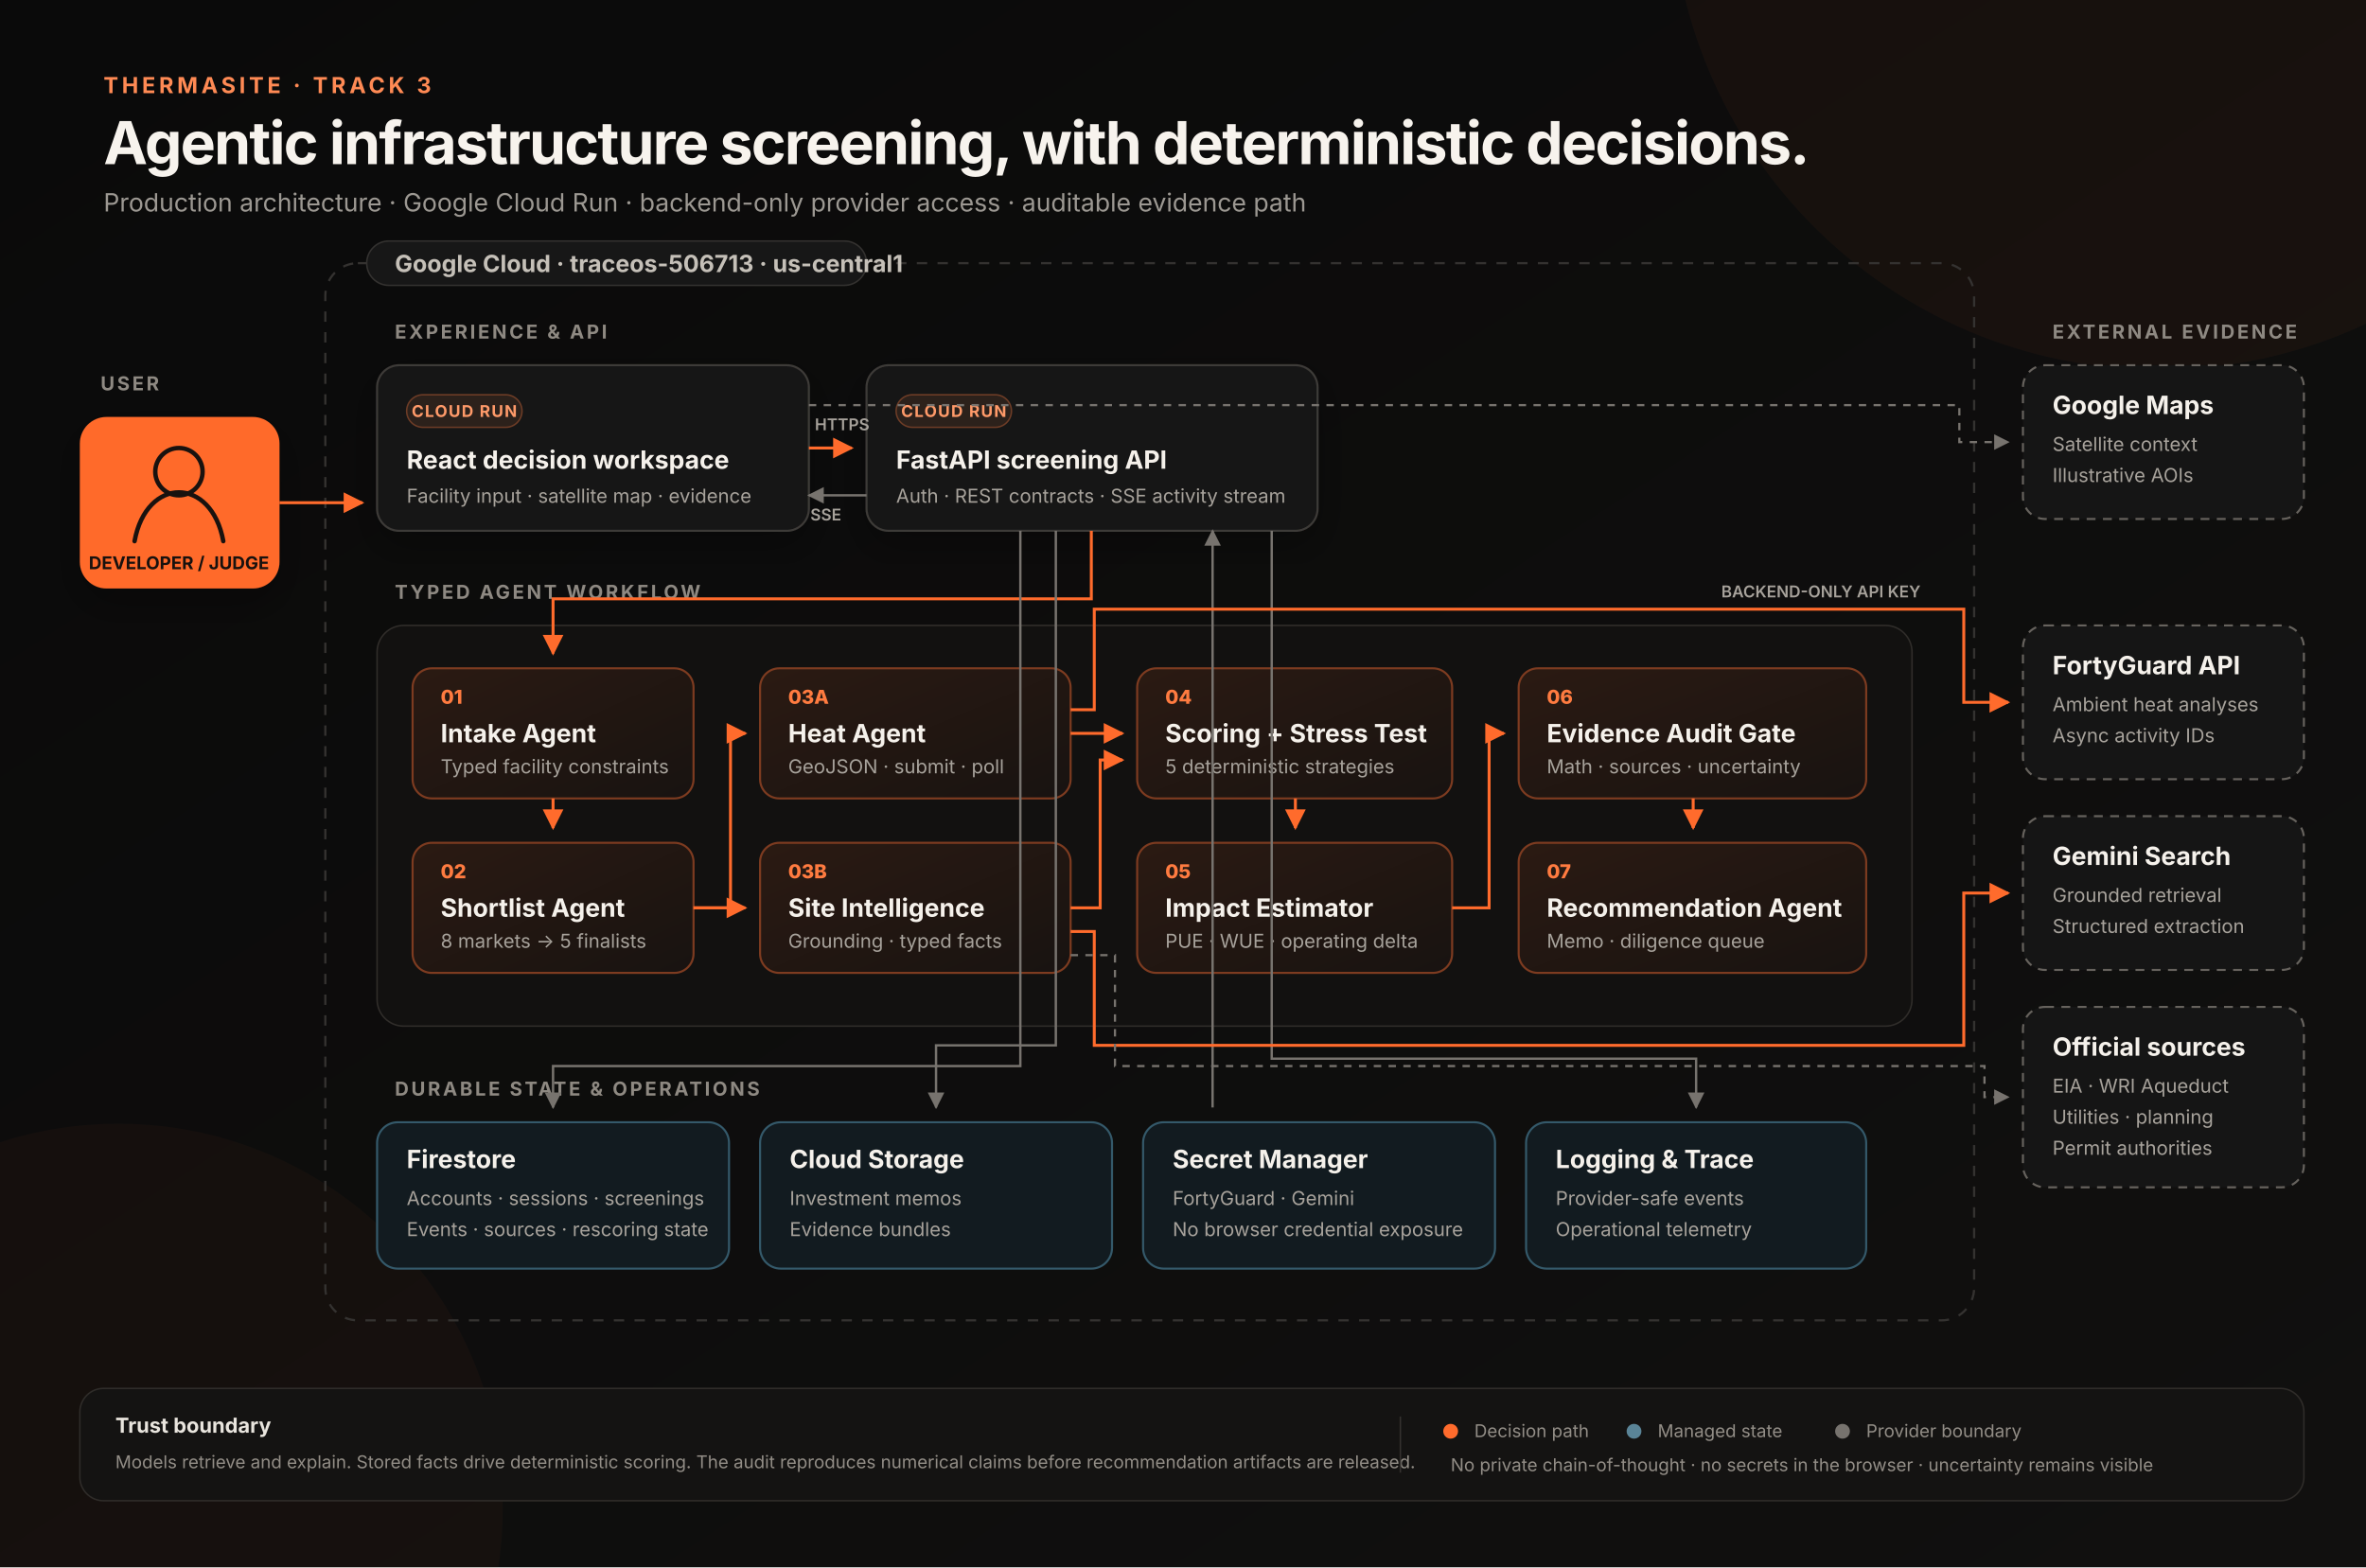
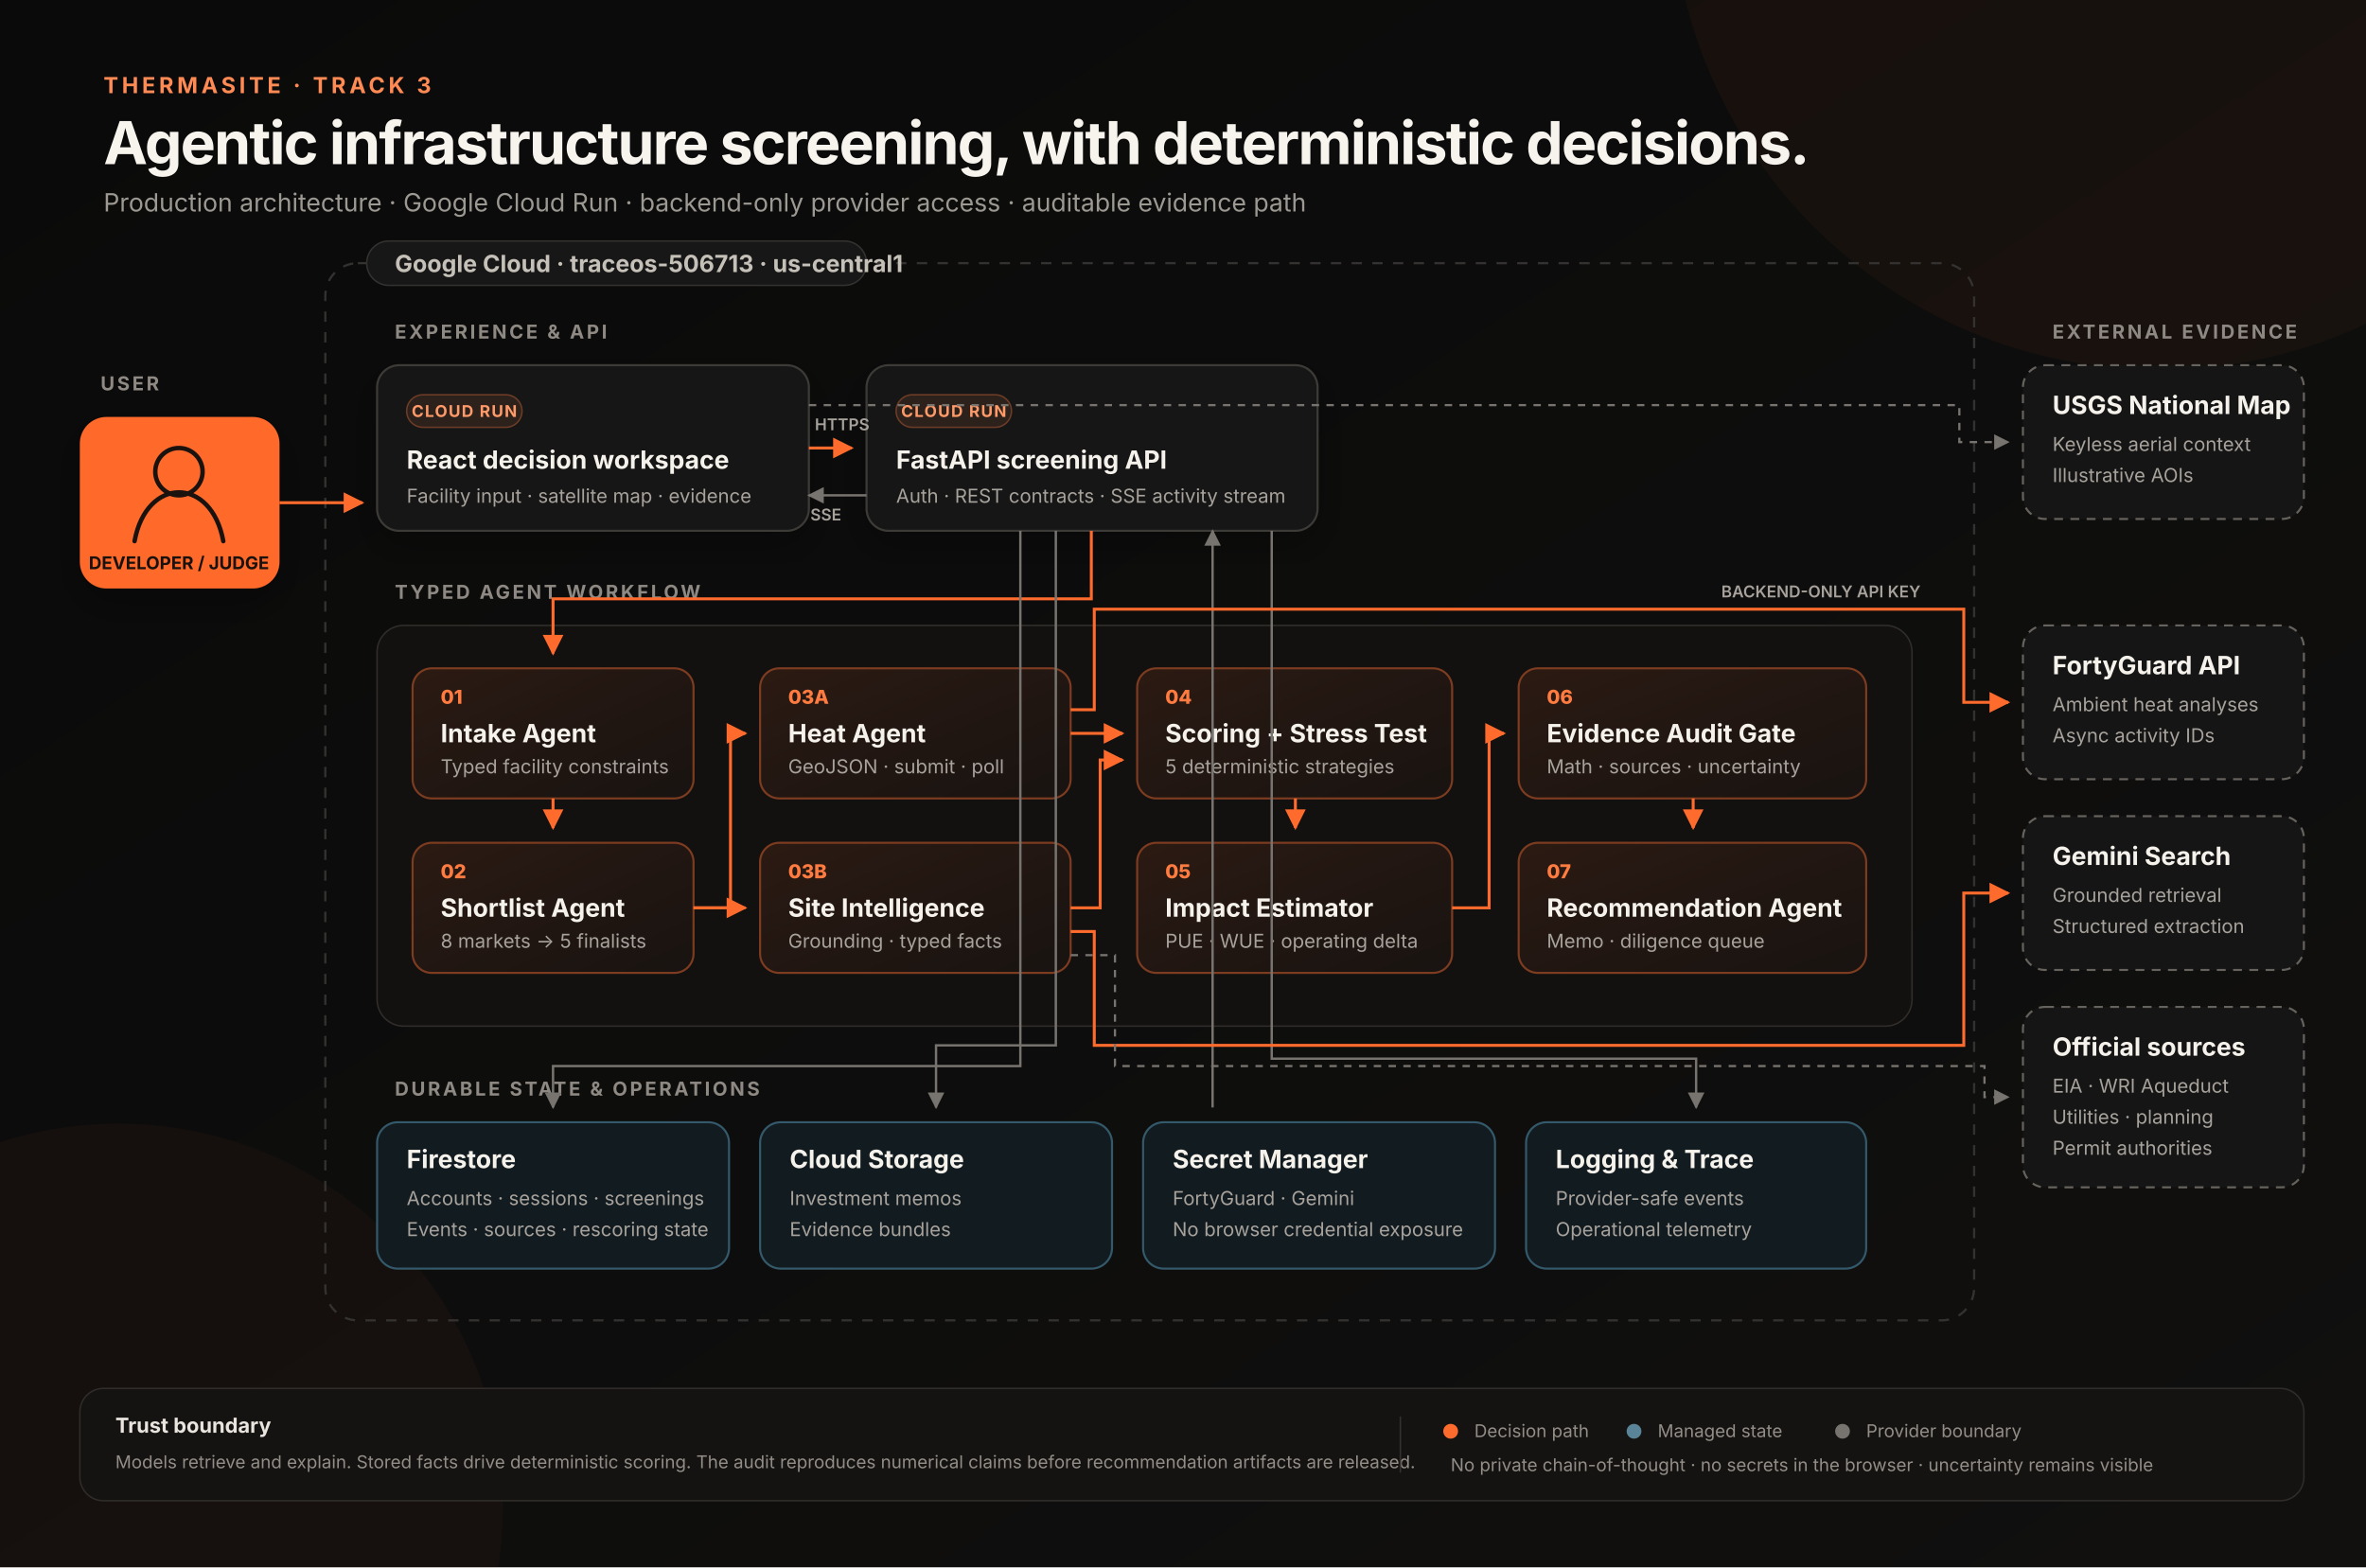
<svg xmlns="http://www.w3.org/2000/svg" width="1600" height="1060" viewBox="0 0 1600 1060" role="img" aria-labelledby="title description">
  <defs>
    <linearGradient id="background" x1="0" y1="0" x2="1" y2="1">
      <stop offset="0" stop-color="#0a0a0a" />
      <stop offset="1" stop-color="#11100f" />
    </linearGradient>
    <linearGradient id="orangePanel" x1="0" y1="0" x2="1" y2="1">
      <stop offset="0" stop-color="#2b1a12" />
      <stop offset="1" stop-color="#181311" />
    </linearGradient>
    <filter id="shadow" x="-20%" y="-20%" width="140%" height="140%">
      <feDropShadow dx="0" dy="10" stdDeviation="14" flood-color="#000" flood-opacity=".3" />
    </filter>
    <marker id="arrow" viewBox="0 0 10 10" refX="9" refY="5" markerWidth="7" markerHeight="7" orient="auto-start-reverse">
      <path d="M 0 0 L 10 5 L 0 10 z" fill="#ff6b2c" />
    </marker>
    <marker id="arrowMuted" viewBox="0 0 10 10" refX="9" refY="5" markerWidth="7" markerHeight="7" orient="auto-start-reverse">
      <path d="M 0 0 L 10 5 L 0 10 z" fill="#77736e" />
    </marker>
    <style>
      text { font-family: Inter, ui-sans-serif, system-ui, -apple-system, "Segoe UI", sans-serif; }
      .eyebrow { fill:#ff8a54; font-size:15px; font-weight:700; letter-spacing:2.4px; }
      .title { fill:#f7f3ed; font-size:40px; font-weight:720; letter-spacing:-1.1px; }
      .subtitle { fill:#9c9892; font-size:17px; }
      .boundary { fill:none; stroke:#343230; stroke-width:1.5; stroke-dasharray:7 7; }
      .boundaryLabel { fill:#c5c0b8; font-size:16px; font-weight:650; }
      .sectionLabel { fill:#8e8982; font-size:13px; font-weight:700; letter-spacing:1.7px; }
      .box { fill:#171717; stroke:#3d3a37; stroke-width:1.4; }
      .agent { fill:url(#orangePanel); stroke:#7d3b20; stroke-width:1.4; }
      .data { fill:#121b20; stroke:#34596a; stroke-width:1.4; }
      .external { fill:#151515; stroke:#66625d; stroke-width:1.4; stroke-dasharray:6 5; }
      .boxTitle { fill:#f5f1eb; font-size:17px; font-weight:680; }
      .boxText { fill:#a7a29b; font-size:13px; }
      .pill { fill:#2c211b; stroke:#6d3c26; }
      .pillText { fill:#ff9a69; font-size:11px; font-weight:700; letter-spacing:.8px; }
      .line { fill:none; stroke:#ff6b2c; stroke-width:2; marker-end:url(#arrow); }
      .mutedLine { fill:none; stroke:#77736e; stroke-width:1.6; marker-end:url(#arrowMuted); }
      .dashLine { fill:none; stroke:#77736e; stroke-width:1.5; stroke-dasharray:5 5; marker-end:url(#arrowMuted); }
      .lineLabel { fill:#a7a29b; font-size:11px; font-weight:600; }
      .number { fill:#ff7b40; font-size:13px; font-weight:760; }
      .footerTitle { fill:#e9e5de; font-size:14px; font-weight:680; }
      .footerText { fill:#928d86; font-size:12px; }
    </style>
  </defs>
  <rect width="1600" height="1060" fill="url(#background)" />
  <circle cx="1460" cy="-80" r="330" fill="#ff6b2c" opacity=".045" />
  <circle cx="80" cy="1020" r="260" fill="#ff6b2c" opacity=".035" />
  <text x="70" y="63" class="eyebrow">THERMASITE · TRACK 3</text>
  <text x="70" y="111" class="title">Agentic infrastructure screening, with deterministic decisions.</text>
  <text x="70" y="143" class="subtitle">Production architecture · Google Cloud Run · backend-only provider access · auditable evidence path</text>
  <rect x="220" y="178" width="1115" height="715" rx="22" class="boundary" />
  <rect x="248" y="163" width="338" height="30" rx="15" fill="#171717" stroke="#343230" />
  <text x="267" y="184" class="boundaryLabel">Google Cloud · traceos-506713 · us-central1</text>
  <text x="68" y="264" class="sectionLabel">USER</text>
  <rect x="54" y="282" width="135" height="116" rx="18" fill="#ff6b2c" filter="url(#shadow)" />
  <circle cx="121" cy="319" r="16" fill="none" stroke="#19120f" stroke-width="3" />
  <path d="M91 366c4-22 17-33 30-33s26 11 30 33" fill="none" stroke="#19120f" stroke-width="3" stroke-linecap="round" />
  <text x="121" y="385" text-anchor="middle" fill="#18110e" font-size="12" font-weight="750">DEVELOPER / JUDGE</text>
  <text x="267" y="229" class="sectionLabel">EXPERIENCE &amp; API</text>
  <rect x="255" y="247" width="292" height="112" rx="15" class="box" filter="url(#shadow)" />
  <rect x="275" y="267" width="78" height="22" rx="11" class="pill" />
  <text x="314" y="282" text-anchor="middle" class="pillText">CLOUD RUN</text>
  <text x="275" y="317" class="boxTitle">React decision workspace</text>
  <text x="275" y="340" class="boxText">Facility input · satellite map · evidence</text>
  <rect x="586" y="247" width="305" height="112" rx="15" class="box" filter="url(#shadow)" />
  <rect x="606" y="267" width="78" height="22" rx="11" class="pill" />
  <text x="645" y="282" text-anchor="middle" class="pillText">CLOUD RUN</text>
  <text x="606" y="317" class="boxTitle">FastAPI screening API</text>
  <text x="606" y="340" class="boxText">Auth · REST contracts · SSE activity stream</text>
  <path d="M189 340 H245" class="line" />
  <path d="M547 303 H576" class="line" />
  <text x="551" y="291" class="lineLabel">HTTPS</text>
  <path d="M586 335 H547" class="mutedLine" />
  <text x="548" y="352" class="lineLabel">SSE</text>
  <text x="267" y="405" class="sectionLabel">TYPED AGENT WORKFLOW</text>
  <rect x="255" y="423" width="1038" height="271" rx="18" fill="#121110" stroke="#302d2a" />
  <rect x="279" y="452" width="190" height="88" rx="13" class="agent" />
  <text x="298" y="476" class="number">01</text>
  <text x="298" y="502" class="boxTitle">Intake Agent</text>
  <text x="298" y="523" class="boxText">Typed facility constraints</text>
  <rect x="279" y="570" width="190" height="88" rx="13" class="agent" />
  <text x="298" y="594" class="number">02</text>
  <text x="298" y="620" class="boxTitle">Shortlist Agent</text>
  <text x="298" y="641" class="boxText">8 markets → 5 finalists</text>
  <rect x="514" y="452" width="210" height="88" rx="13" class="agent" />
  <text x="533" y="476" class="number">03A</text>
  <text x="533" y="502" class="boxTitle">Heat Agent</text>
  <text x="533" y="523" class="boxText">GeoJSON · submit · poll</text>
  <rect x="514" y="570" width="210" height="88" rx="13" class="agent" />
  <text x="533" y="594" class="number">03B</text>
  <text x="533" y="620" class="boxTitle">Site Intelligence</text>
  <text x="533" y="641" class="boxText">Grounding · typed facts</text>
  <rect x="769" y="452" width="213" height="88" rx="13" class="agent" />
  <text x="788" y="476" class="number">04</text>
  <text x="788" y="502" class="boxTitle">Scoring + Stress Test</text>
  <text x="788" y="523" class="boxText">5 deterministic strategies</text>
  <rect x="769" y="570" width="213" height="88" rx="13" class="agent" />
  <text x="788" y="594" class="number">05</text>
  <text x="788" y="620" class="boxTitle">Impact Estimator</text>
  <text x="788" y="641" class="boxText">PUE · WUE · operating delta</text>
  <rect x="1027" y="452" width="235" height="88" rx="13" class="agent" />
  <text x="1046" y="476" class="number">06</text>
  <text x="1046" y="502" class="boxTitle">Evidence Audit Gate</text>
  <text x="1046" y="523" class="boxText">Math · sources · uncertainty</text>
  <rect x="1027" y="570" width="235" height="88" rx="13" class="agent" />
  <text x="1046" y="594" class="number">07</text>
  <text x="1046" y="620" class="boxTitle">Recommendation Agent</text>
  <text x="1046" y="641" class="boxText">Memo · diligence queue</text>
  <path d="M374 540 V560" class="line" />
  <path d="M469 614 H494 V496 H504" class="line" />
  <path d="M469 614 H504" class="line" />
  <path d="M724 496 H759" class="line" />
  <path d="M724 614 H744 V514 H759" class="line" />
  <path d="M876 540 V560" class="line" />
  <path d="M982 614 H1007 V496 H1017" class="line" />
  <path d="M1145 540 V560" class="line" />
  <path d="M738 359 V405 H374 V442" class="line" />
  <text x="267" y="741" class="sectionLabel">DURABLE STATE &amp; OPERATIONS</text>
  <rect x="255" y="759" width="238" height="99" rx="14" class="data" />
  <text x="275" y="790" class="boxTitle">Firestore</text>
  <text x="275" y="815" class="boxText">Accounts · sessions · screenings</text>
  <text x="275" y="836" class="boxText">Events · sources · rescoring state</text>
  <rect x="514" y="759" width="238" height="99" rx="14" class="data" />
  <text x="534" y="790" class="boxTitle">Cloud Storage</text>
  <text x="534" y="815" class="boxText">Investment memos</text>
  <text x="534" y="836" class="boxText">Evidence bundles</text>
  <rect x="773" y="759" width="238" height="99" rx="14" class="data" />
  <text x="793" y="790" class="boxTitle">Secret Manager</text>
  <text x="793" y="815" class="boxText">FortyGuard · Gemini</text>
  <text x="793" y="836" class="boxText">No browser credential exposure</text>
  <rect x="1032" y="759" width="230" height="99" rx="14" class="data" />
  <text x="1052" y="790" class="boxTitle">Logging &amp; Trace</text>
  <text x="1052" y="815" class="boxText">Provider-safe events</text>
  <text x="1052" y="836" class="boxText">Operational telemetry</text>
  <path d="M690 359 V721 H374 V749" class="mutedLine" />
  <path d="M714 359 V707 H633 V749" class="mutedLine" />
  <path d="M820 749 V359" class="mutedLine" />
  <path d="M860 359 V716 H1147 V749" class="mutedLine" />
  <text x="1388" y="229" class="sectionLabel">EXTERNAL EVIDENCE</text>
  <rect x="1368" y="247" width="190" height="104" rx="15" class="external" />
-   <text x="1388" y="280" class="boxTitle">Google Maps</text>
-   <text x="1388" y="305" class="boxText">Satellite context</text>
+   <text x="1388" y="280" class="boxTitle">USGS National Map</text>
+   <text x="1388" y="305" class="boxText">Keyless aerial context</text>
  <text x="1388" y="326" class="boxText">Illustrative AOIs</text>
  <rect x="1368" y="423" width="190" height="104" rx="15" class="external" />
  <text x="1388" y="456" class="boxTitle">FortyGuard API</text>
  <text x="1388" y="481" class="boxText">Ambient heat analyses</text>
  <text x="1388" y="502" class="boxText">Async activity IDs</text>
  <rect x="1368" y="552" width="190" height="104" rx="15" class="external" />
  <text x="1388" y="585" class="boxTitle">Gemini Search</text>
  <text x="1388" y="610" class="boxText">Grounded retrieval</text>
  <text x="1388" y="631" class="boxText">Structured extraction</text>
  <rect x="1368" y="681" width="190" height="122" rx="15" class="external" />
  <text x="1388" y="714" class="boxTitle">Official sources</text>
  <text x="1388" y="739" class="boxText">EIA · WRI Aqueduct</text>
  <text x="1388" y="760" class="boxText">Utilities · planning</text>
  <text x="1388" y="781" class="boxText">Permit authorities</text>
  <path d="M547 274 H1325 V299 H1358" class="dashLine" />
  <path d="M724 480 H740 V412 H1328 V475 H1358" class="line" />
  <text x="1164" y="404" class="lineLabel">BACKEND-ONLY API KEY</text>
  <path d="M724 630 H740 V707 H1328 V604 H1358" class="line" />
  <path d="M724 646 H754 V721 H1342 V742 H1358" class="dashLine" />
  <rect x="54" y="939" width="1504" height="76" rx="16" fill="#141312" stroke="#2f2c29" />
  <text x="78" y="969" class="footerTitle">Trust boundary</text>
  <text x="78" y="993" class="footerText">Models retrieve and explain. Stored facts drive deterministic scoring. The audit reproduces numerical claims before recommendation artifacts are released.</text>
  <line x1="947" y1="958" x2="947" y2="996" stroke="#34312e" />
  <circle cx="981" cy="968" r="5" fill="#ff6b2c" />
  <text x="997" y="972" class="footerText">Decision path</text>
  <circle cx="1105" cy="968" r="5" fill="#5a8497" />
  <text x="1121" y="972" class="footerText">Managed state</text>
  <circle cx="1246" cy="968" r="5" fill="#77736e" />
  <text x="1262" y="972" class="footerText">Provider boundary</text>
  <text x="981" y="995" class="footerText">No private chain-of-thought · no secrets in the browser · uncertainty remains visible</text>
</svg>
